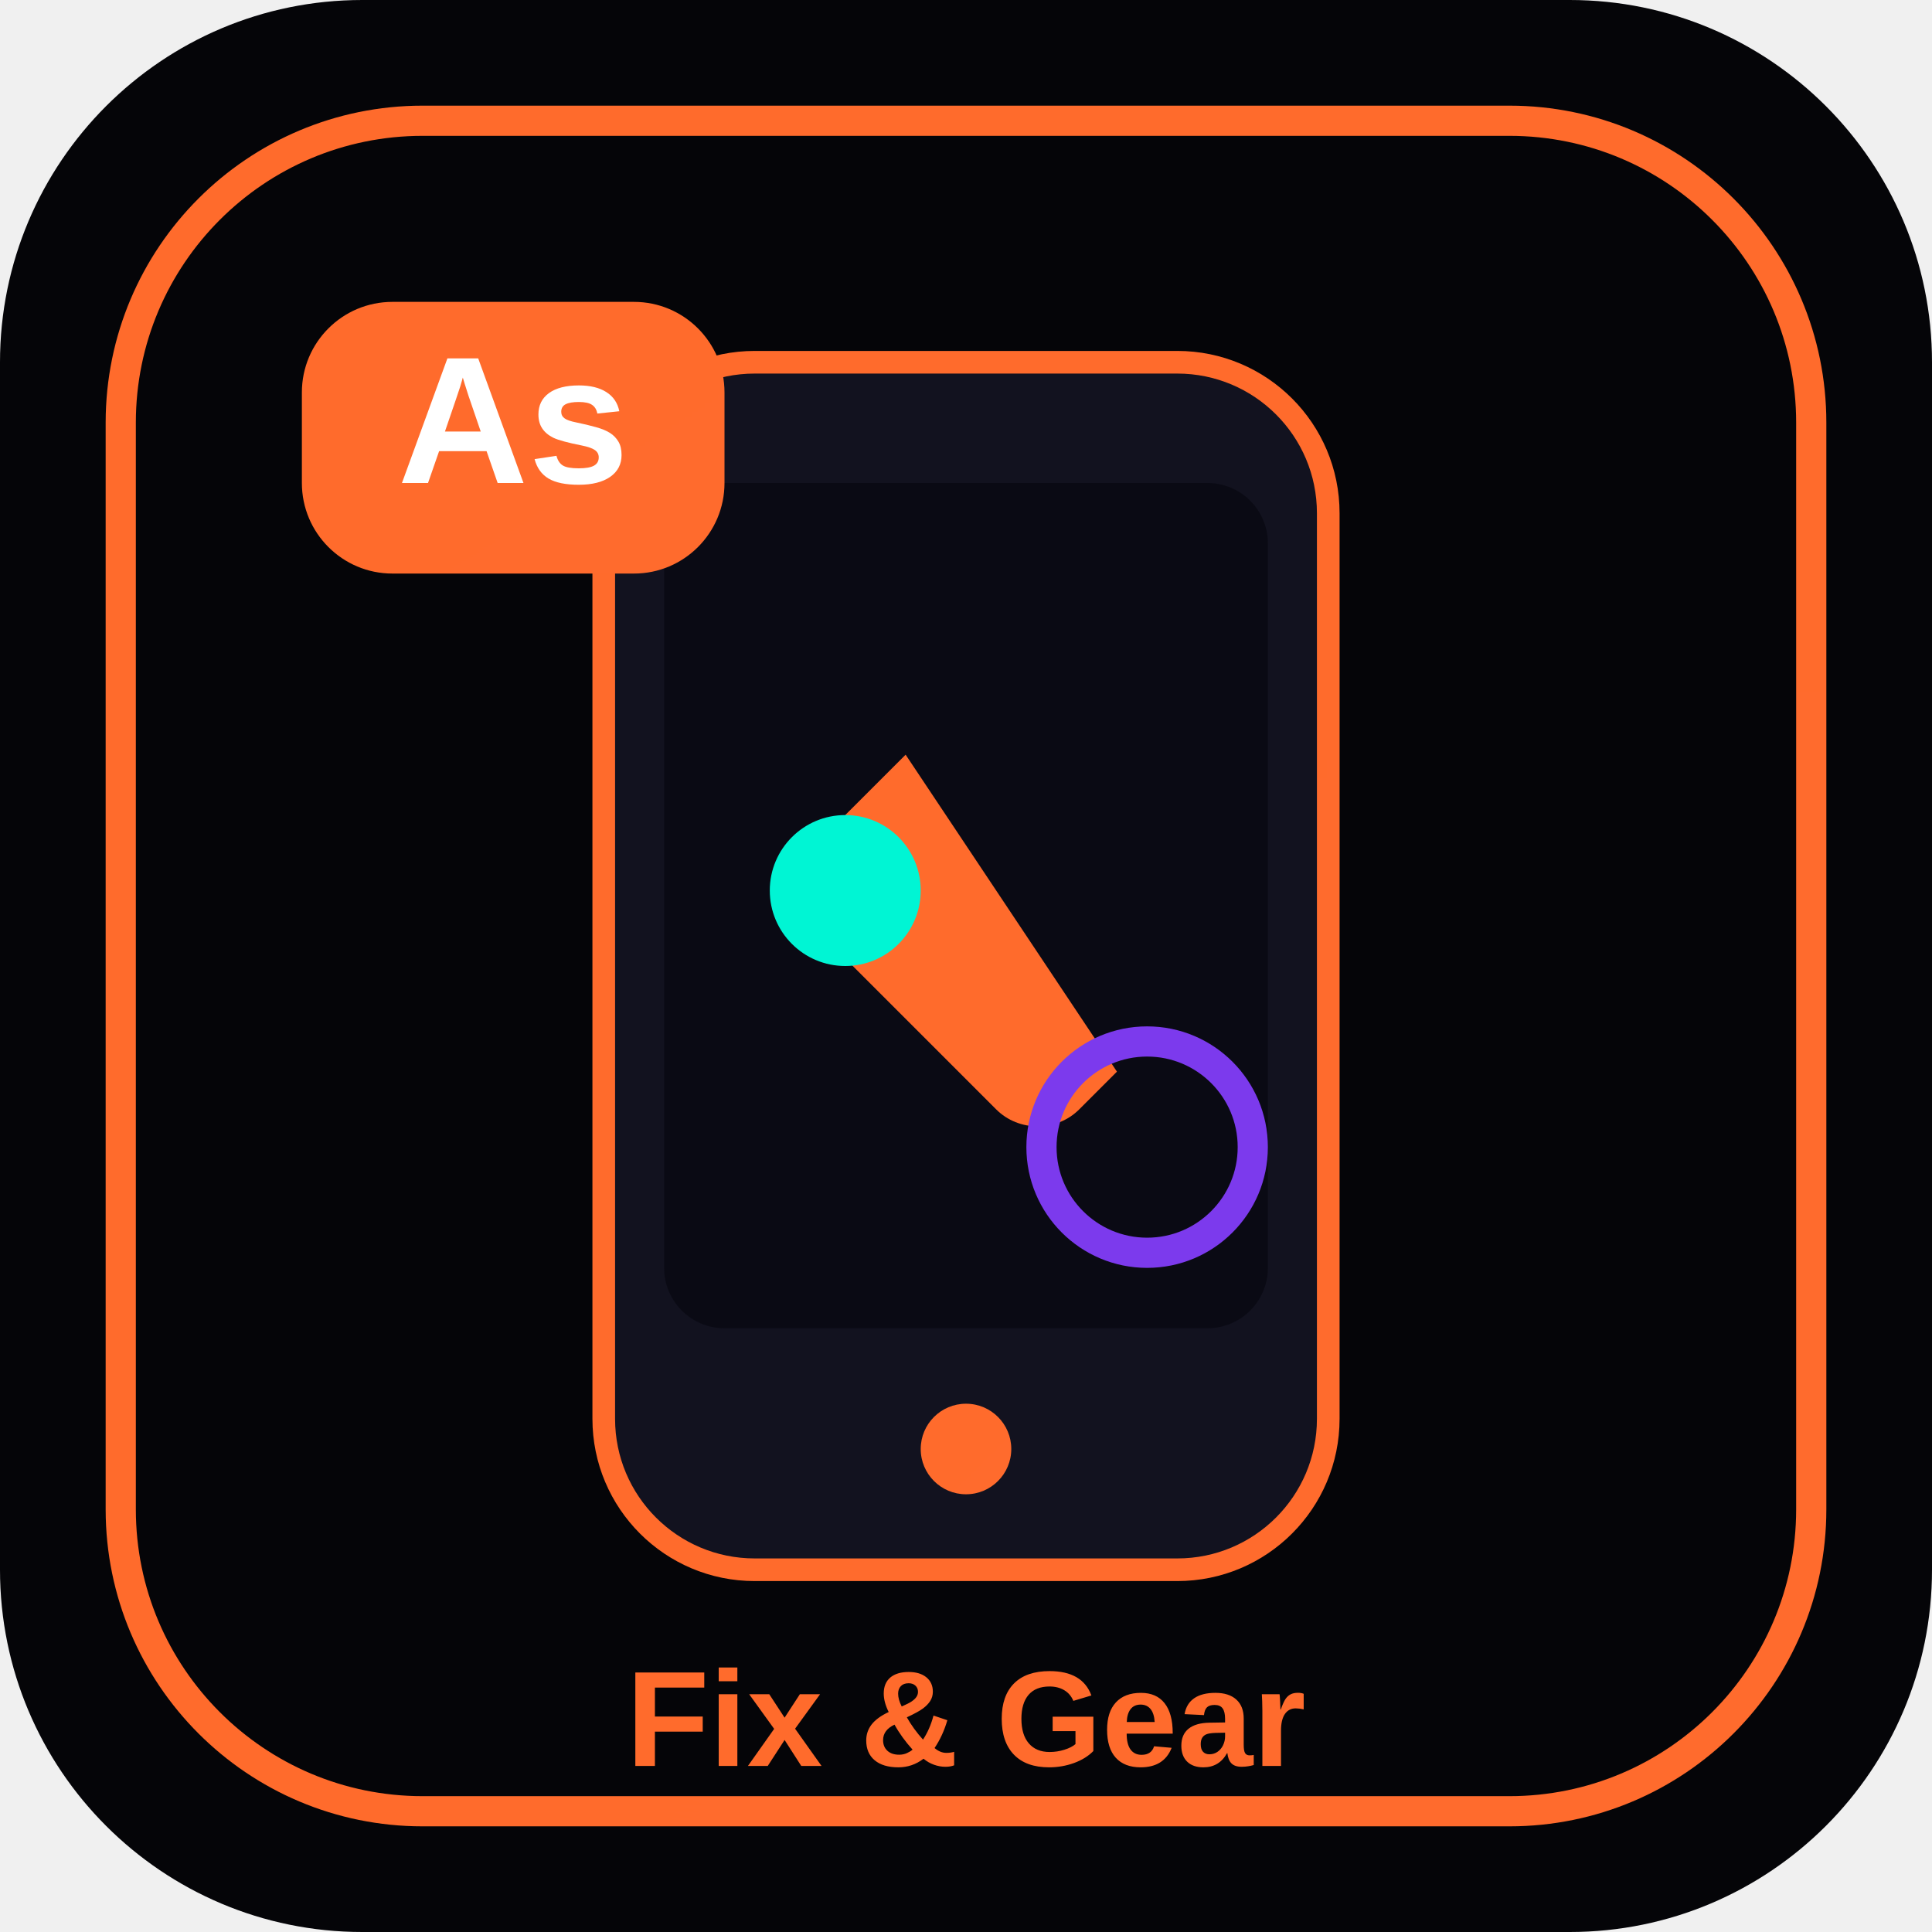
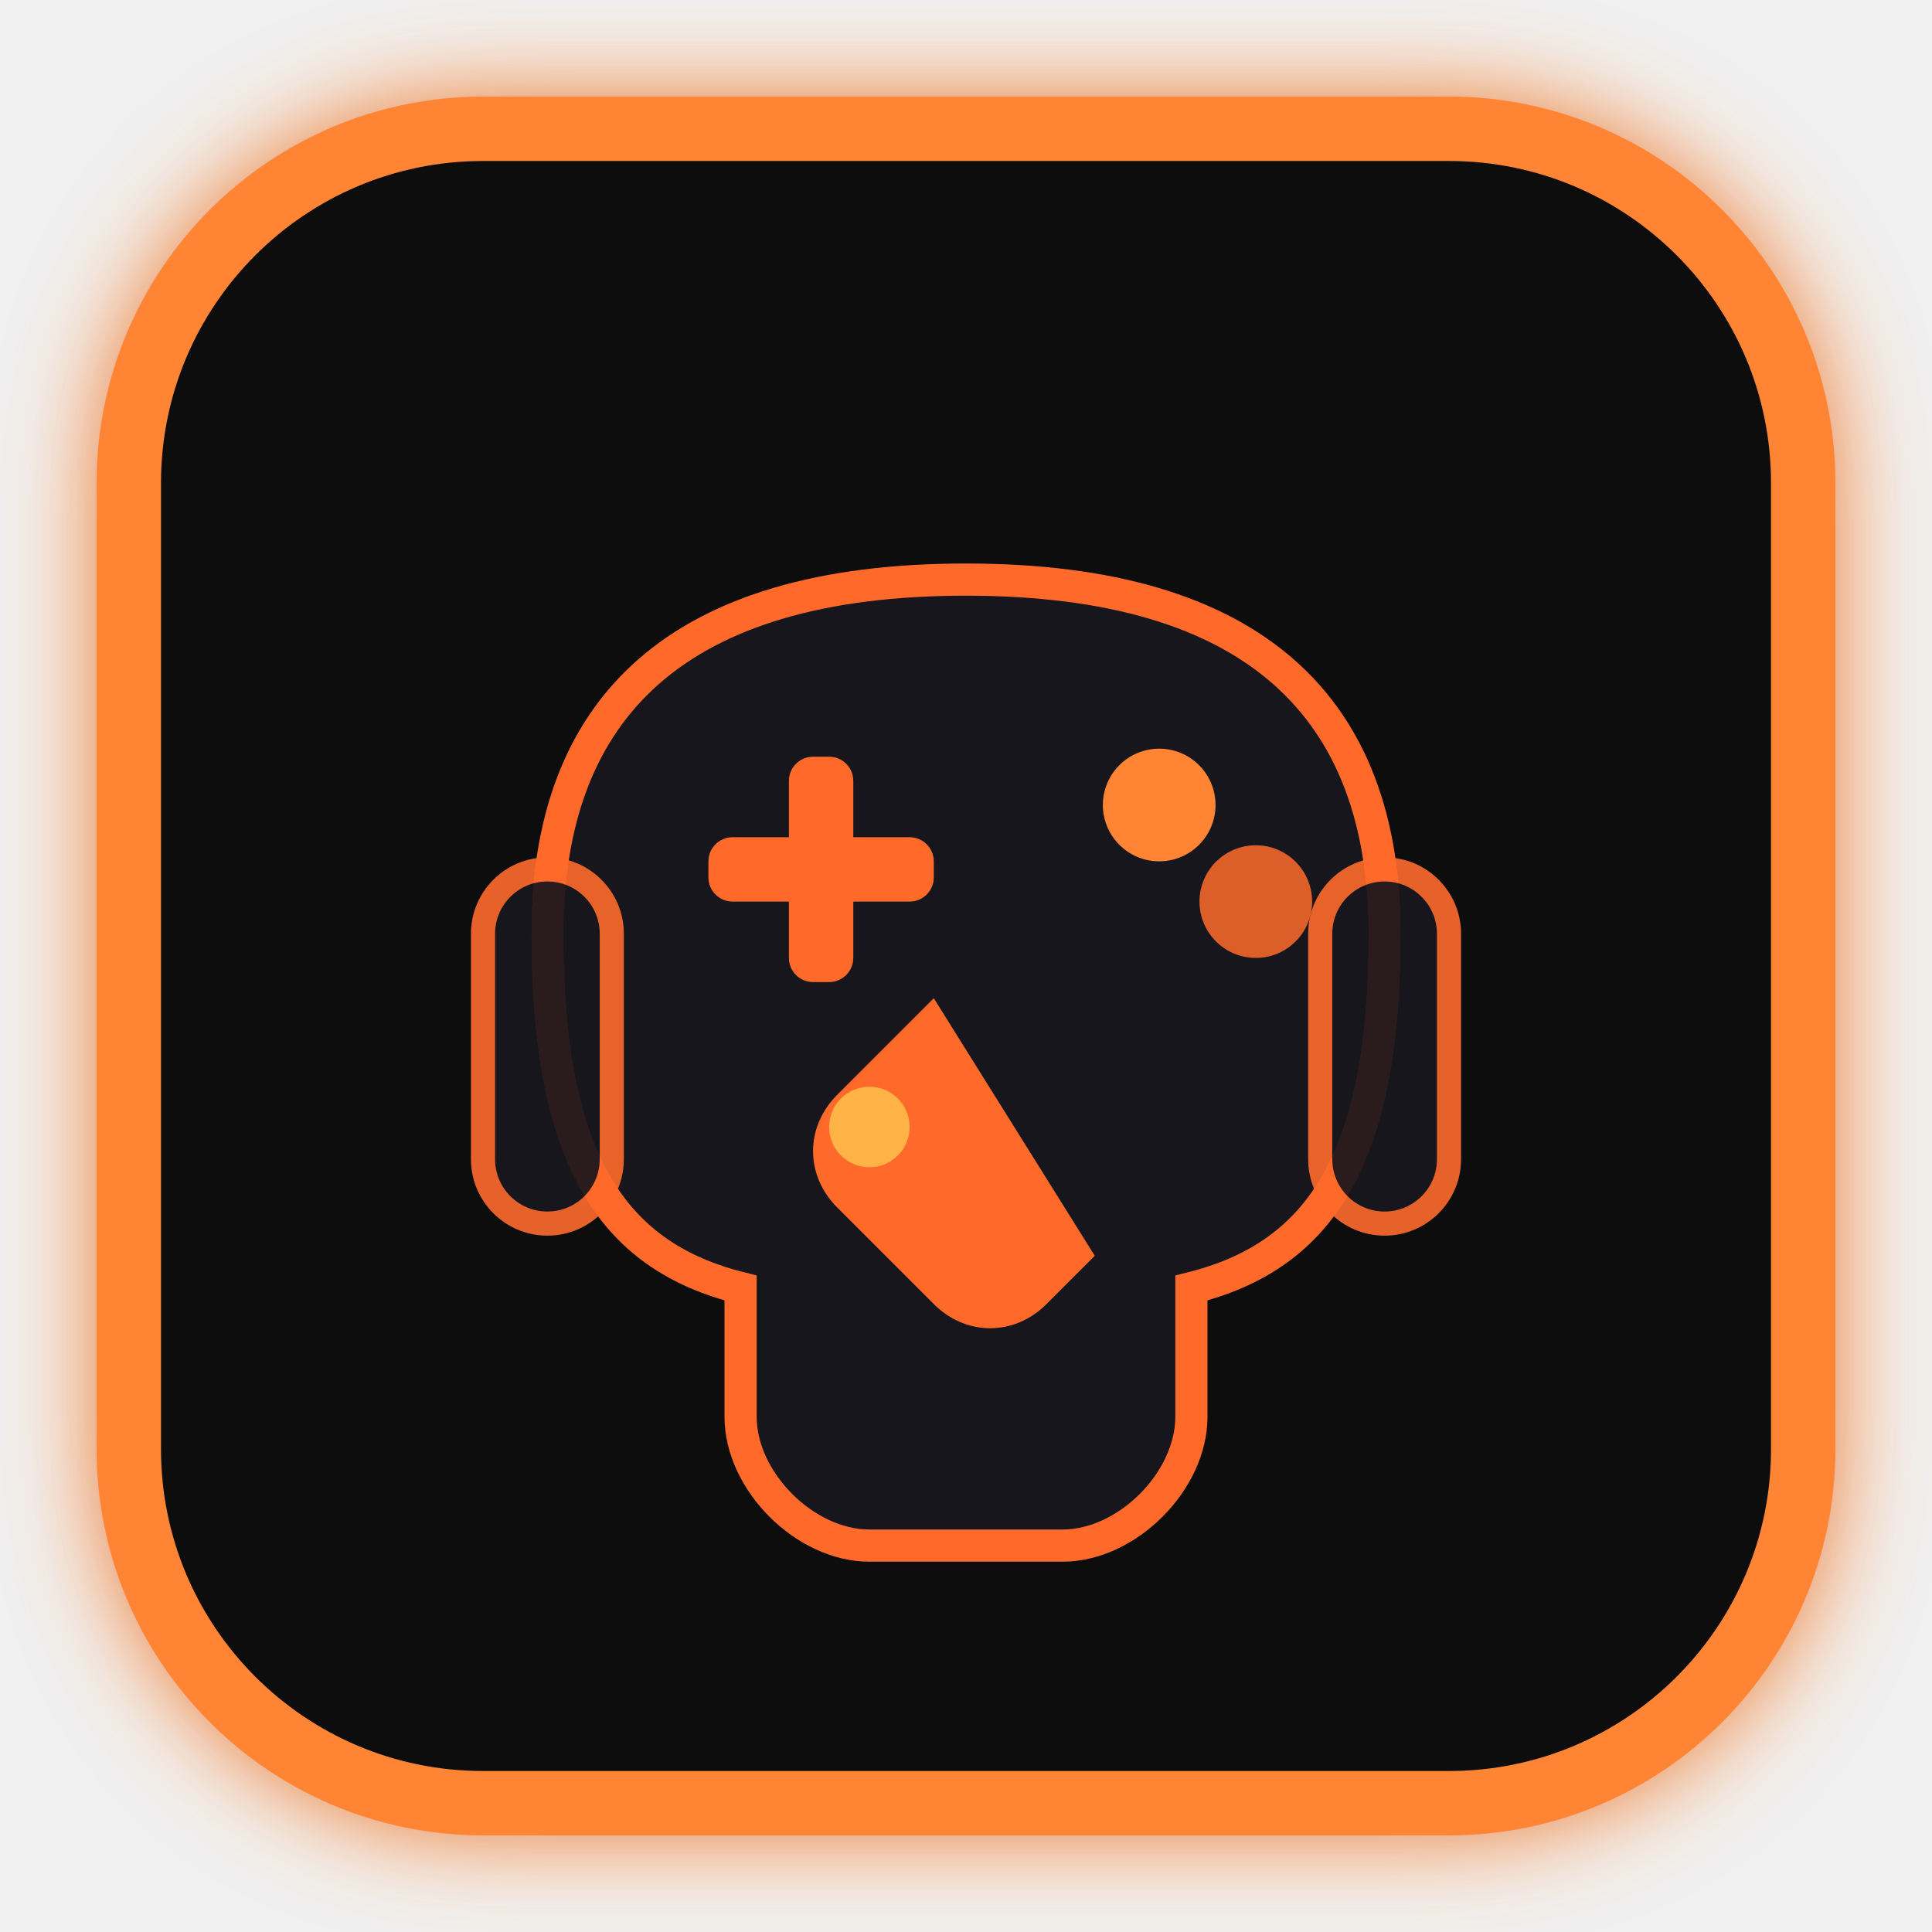
- <svg xmlns="http://www.w3.org/2000/svg" viewBox="0 0 512 512" fill="none">
+ <svg xmlns="http://www.w3.org/2000/svg" viewBox="0 0 120 120" fill="none" role="img" aria-label="AsFix and Gear">
  <defs>
-     <linearGradient id="bg" x1="0" y1="0" x2="512" y2="512">
-       <stop stop-color="#FF6B2C" />
-       <stop offset="0.5" stop-color="#7C3AED" />
-       <stop offset="1" stop-color="#00F5D4" />
+     <linearGradient id="g" x1="0" y1="0" x2="120" y2="120">
+       <stop stop-color="#FF8534" />
+       <stop offset="1" stop-color="#FF6B2C" />
    </linearGradient>
+     <filter id="gl" x="-30%" y="-30%" width="160%" height="160%">
+       <feGaussianBlur stdDeviation="3" result="b" />
+       <feMerge>
+         <feMergeNode in="b" />
+         <feMergeNode in="SourceGraphic" />
+       </feMerge>
+     </filter>
  </defs>
-   <rect width="512" height="512" rx="96" fill="#050508" />
-   <rect x="32" y="32" width="448" height="448" rx="80" fill="#050508" stroke="url(#bg)" stroke-width="8" />
-   <rect x="160" y="96" width="192" height="320" rx="40" fill="#12121f" stroke="url(#bg)" stroke-width="6" />
-   <rect x="176" y="128" width="160" height="224" rx="16" fill="#0a0a14" />
-   <path d="M240 200 L216 224 C210 230 210 240 216 246 L264 294 C270 300 280 300 286 294 L296 284 L240 200Z" fill="#FF6B2C" />
-   <circle cx="224" cy="236" r="20" fill="#00F5D4" />
-   <circle cx="304" cy="304" r="28" fill="none" stroke="#7C3AED" stroke-width="8" />
-   <circle cx="256" cy="384" r="12" fill="url(#bg)" />
-   <rect x="80" y="80" width="112" height="72" rx="24" fill="url(#bg)" />
-   <text x="136" y="128" text-anchor="middle" fill="white" font-size="48" font-weight="800" font-family="Arial Black,Arial,sans-serif">As</text>
-   <text x="256" y="468" text-anchor="middle" fill="url(#bg)" font-size="36" font-weight="700" font-family="Arial,sans-serif">Fix &amp; Gear</text>
+   <g filter="url(#gl)">
+     <rect x="8" y="8" width="104" height="104" rx="22" fill="#0a0a0f" />
+     <rect x="8" y="8" width="104" height="104" rx="22" fill="none" stroke="url(#g)" stroke-width="4" />
+     <path d="M34 58 C34 44 42 36 60 36 C78 36 86 44 86 58 C86 72 82 78 74 80 L74 88 C74 92 70 96 66 96 L54 96 C50 96 46 92 46 88 L46 80 C38 78 34 72 34 58Z" fill="#12121a" stroke="#FF6B2C" stroke-width="2" />
+     <rect x="44" y="52" width="14" height="4" rx="1.5" fill="#FF6B2C" />
+     <rect x="49" y="47" width="4" height="14" rx="1.5" fill="#FF6B2C" />
+     <circle cx="72" cy="50" r="3.5" fill="#FF8534" />
+     <circle cx="78" cy="56" r="3.5" fill="#FF6B2C" opacity="0.85" />
+     <path d="M58 62 L52 68 C50 70 50 73 52 75 L58 81 C60 83 63 83 65 81 L68 78 L58 62Z" fill="#FF6B2C" />
+     <circle cx="54" cy="70" r="2.5" fill="#FFB347" />
+     <rect x="30" y="54" width="8" height="22" rx="4" fill="#15151c" stroke="#FF6B2C" stroke-width="1.5" opacity="0.9" />
+     <rect x="82" y="54" width="8" height="22" rx="4" fill="#15151c" stroke="#FF6B2C" stroke-width="1.5" opacity="0.9" />
+   </g>
</svg>
